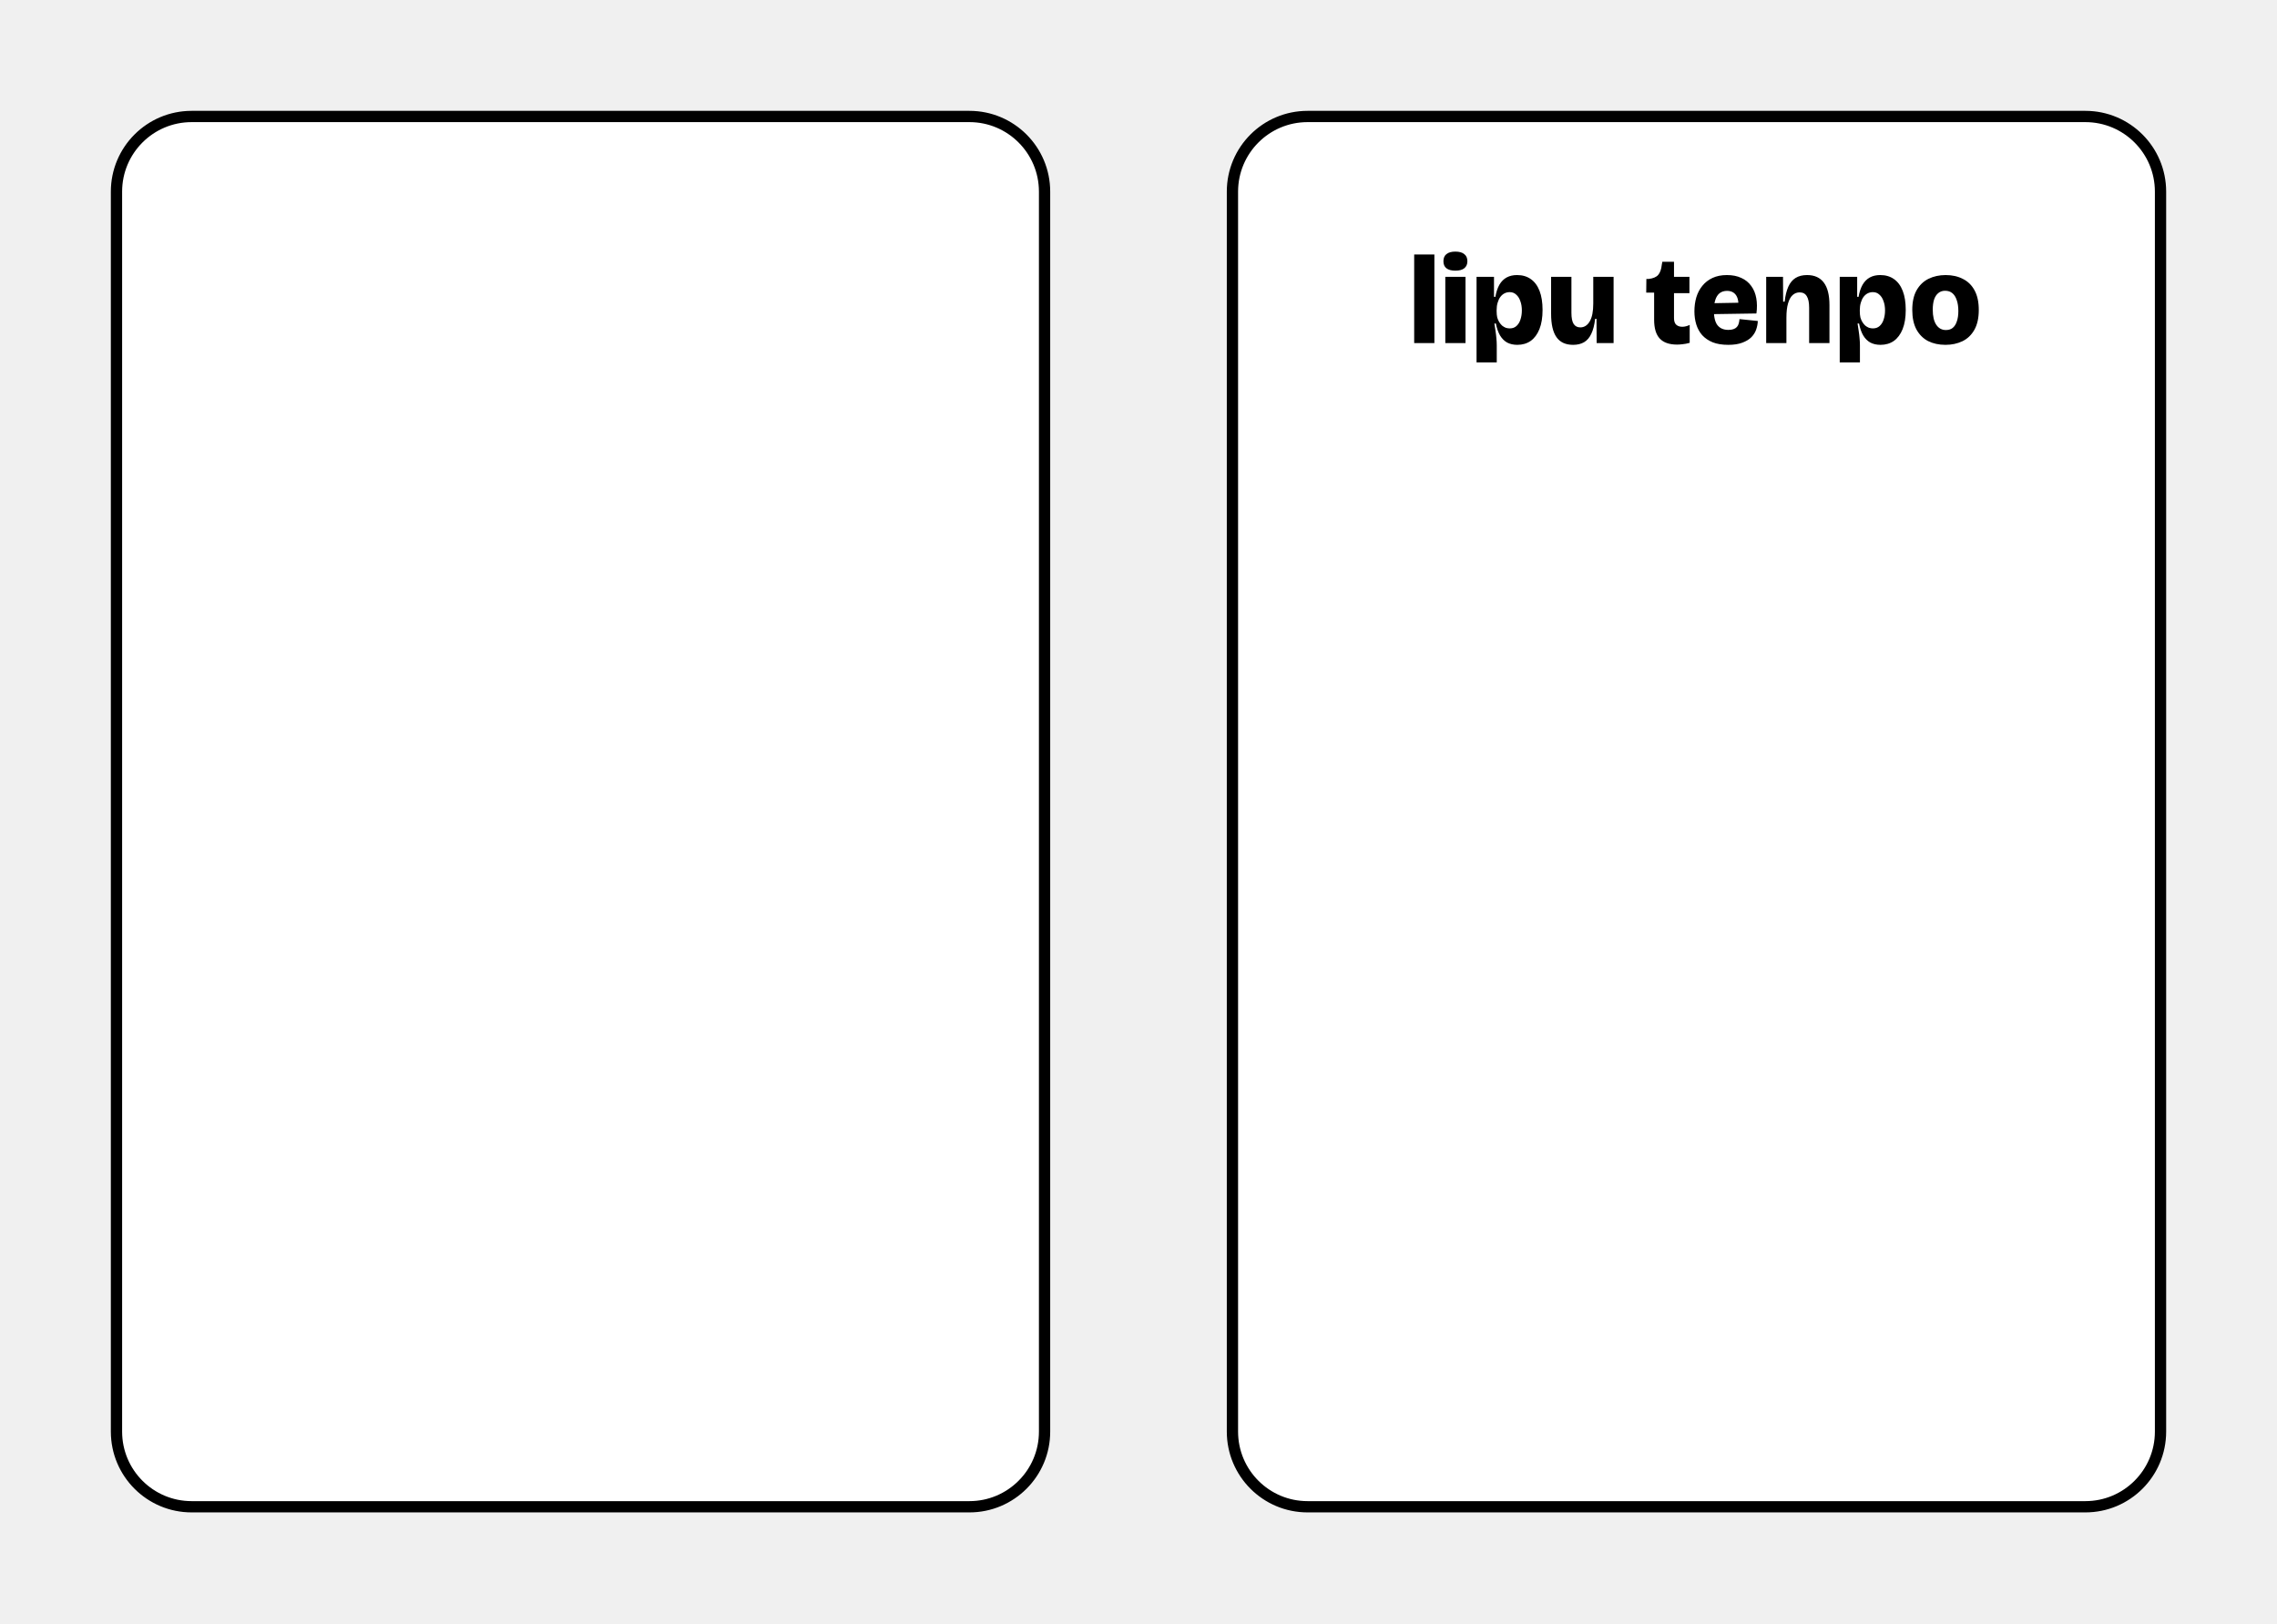
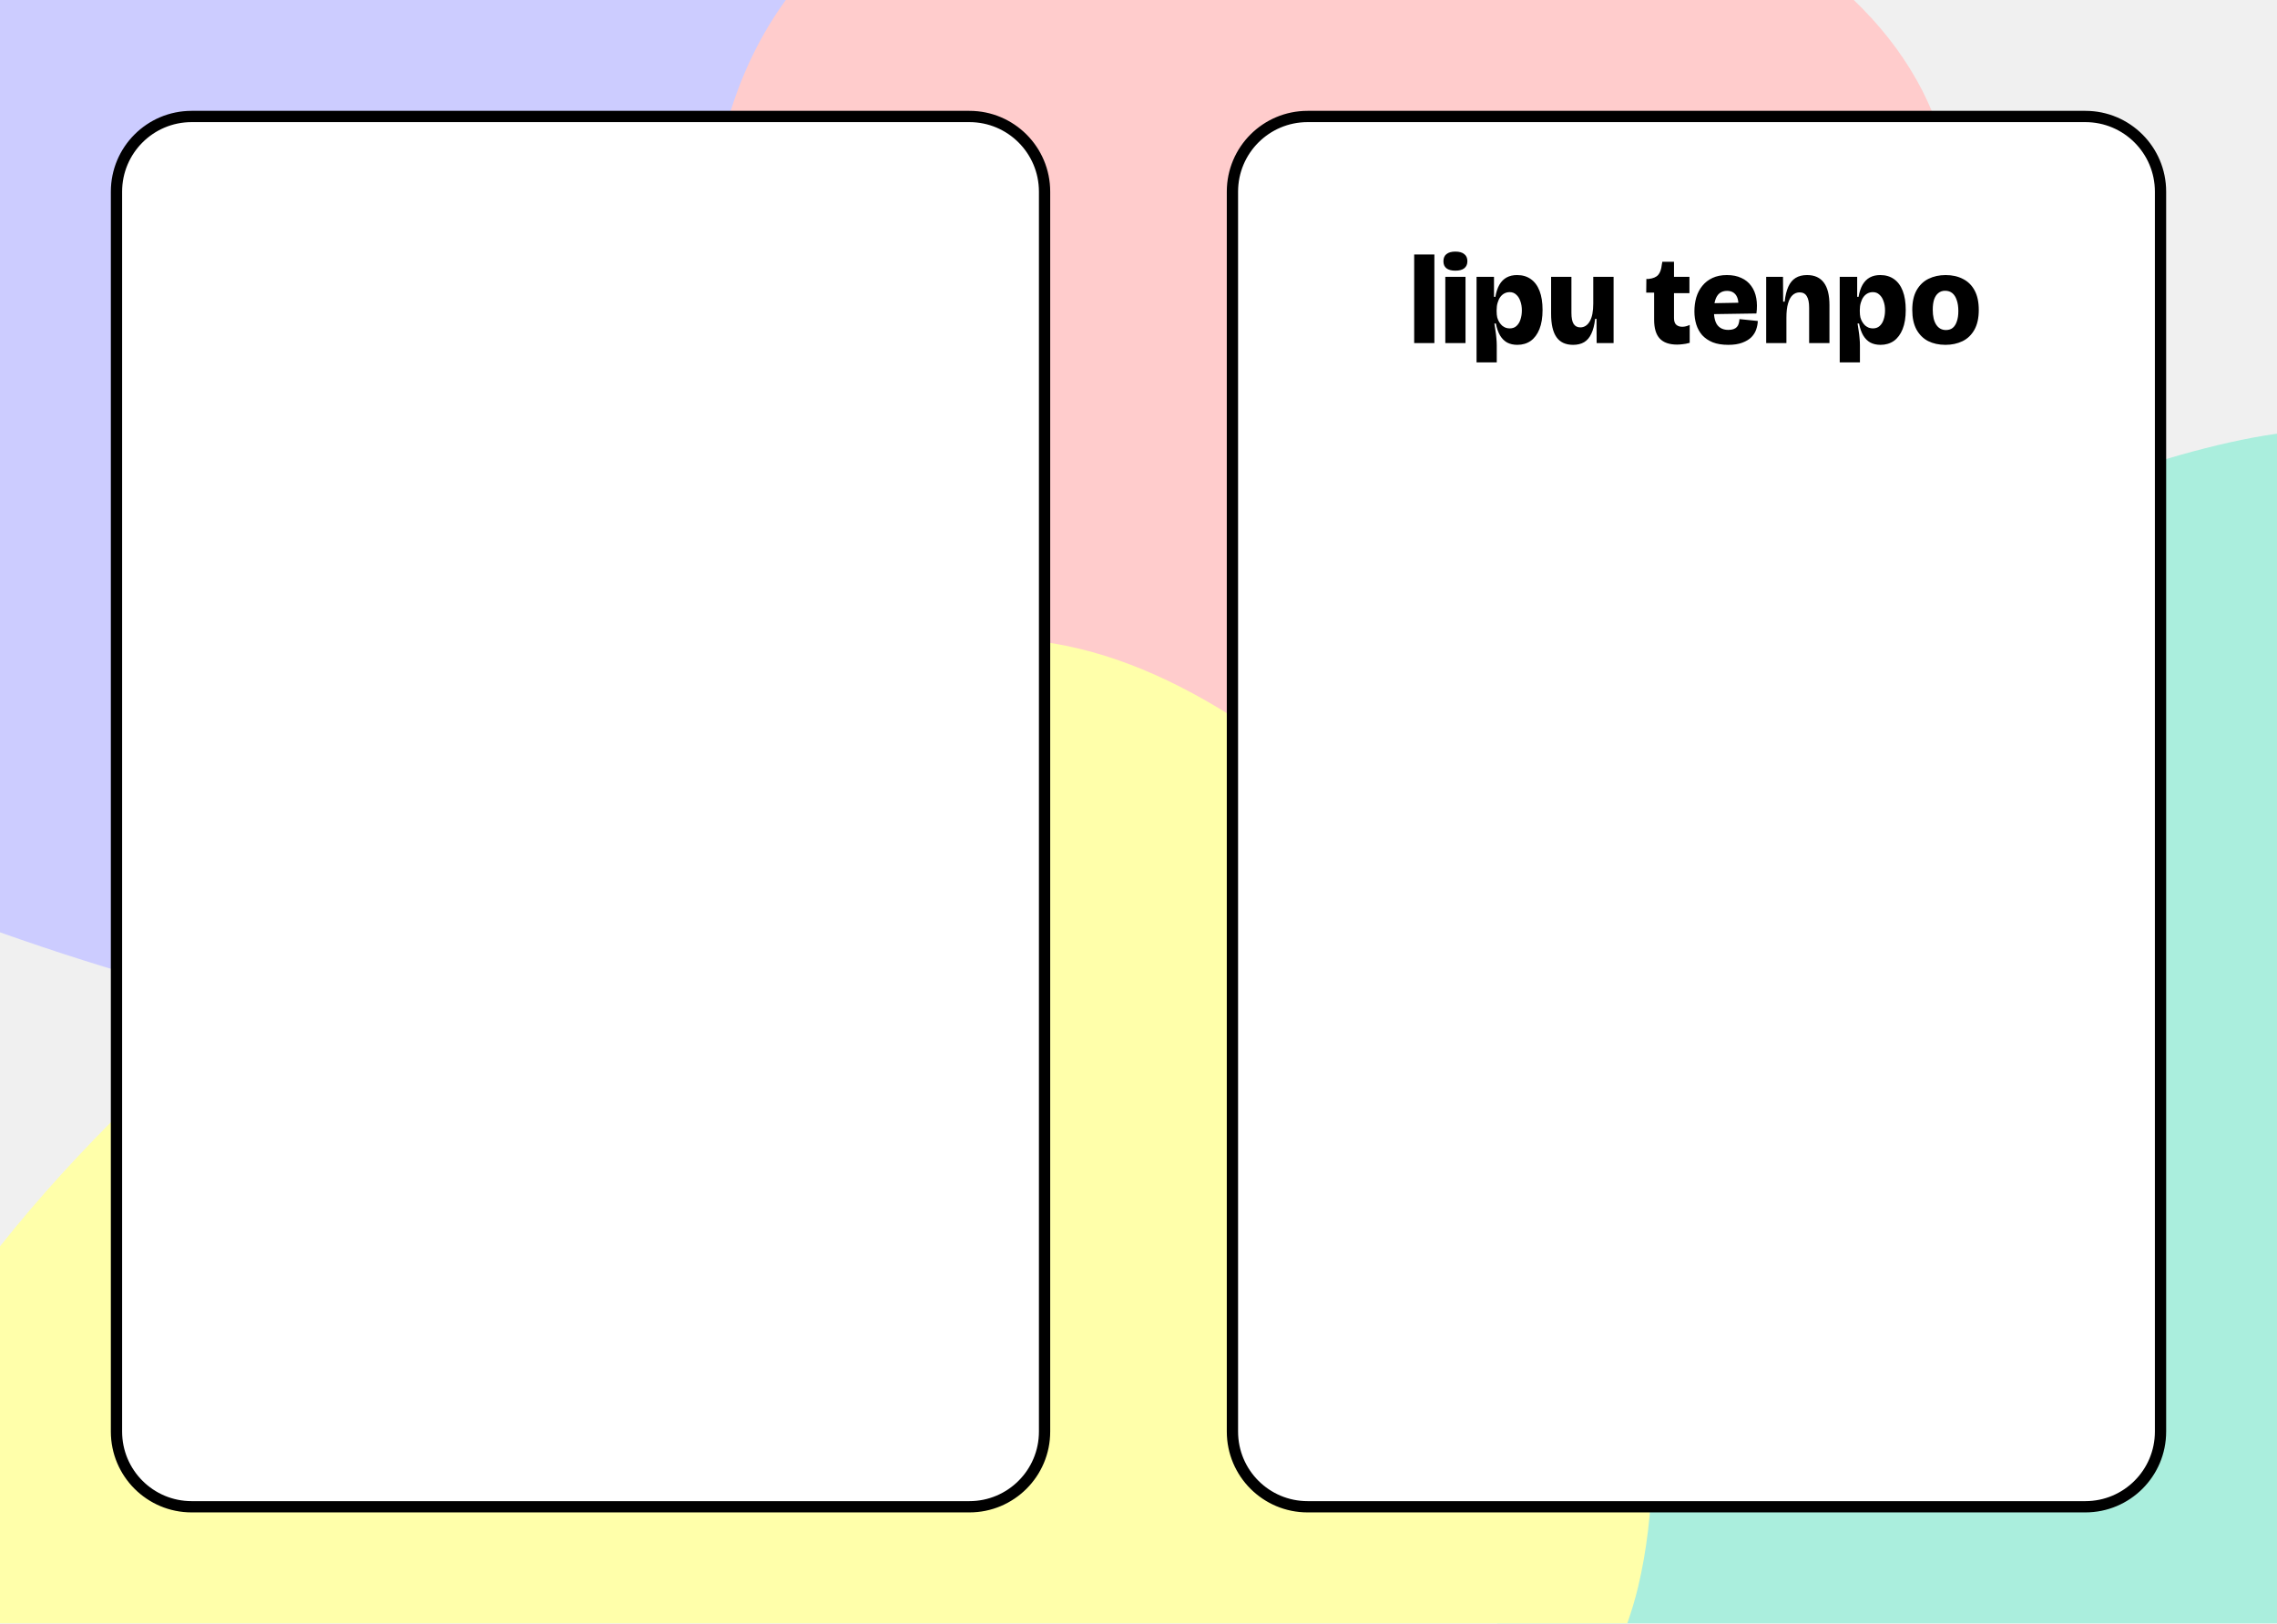
<svg xmlns="http://www.w3.org/2000/svg" width="303mm" height="216mm" viewBox="0 0 303 216" version="1.1" id="svg5" xml:space="preserve">
  <defs id="defs2" />
  <g id="layer1" transform="translate(-899.2266,265.6201)">
+     <path id="path5" style="fill:#ccccff;stroke:none;stroke-width:0.199px;stroke-linecap:butt;stroke-linejoin:miter;stroke-opacity:1" d="M 916.528 -272.402 L 916.528 -204.438 C 947.737 -198.593 976.576 -195.345 998.434 -199.746 C 1031.691 -206.443 1048.826 -230.804 1054.084 -247.564 C 1057.683 -259.036 1055.71 -266.944 1047.178 -272.402 L 916.528 -272.402 z " transform="matrix(0.9681057,0,0,1.825418,11.93043,231.6269)" />
+     <path id="path4" style="fill:#aaeedd;stroke:none;stroke-width:0.265px;stroke-linecap:butt;stroke-linejoin:miter;stroke-opacity:1" d="M 1236.219 -283.161 C 1227.905 -281.997 1218.969 -279.096 1210.345 -276.322 C 1187.194 -268.875 1166.306 -262.382 1147.472 -260.675 C 1128.639 -258.968 1111.861 -262.048 1102.051 -249.152 C 1092.242 -236.257 1089.402 -207.386 1099.312 -178.315 C 1105.867 -159.084 1118.016 -139.793 1132.458 -124.868 L 1236.219 -124.868 L 1236.219 -283.161 z " transform="translate(-33.99276,75.248)" />
+     <path id="path3" style="fill:#ffcccc;stroke:none;stroke-width:0.247px;stroke-linecap:butt;stroke-linejoin:miter;stroke-opacity:1" d="M 1002.512 -265.62 C 990.807 -247.156 991.419 -219.908 1000.101 -196.128 C 1010.889 -166.582 1034.12 -142.402 1062.262 -147.349 C 1090.404 -152.296 1123.455 -186.368 1134.119 -215.207 C 1141.501 -235.169 1138.149 -252.618 1126.331 -265.62 L 1002.512 -265.62 z " transform="matrix(1.147778,0,0,1,-146.8687,0)" />
+     <path id="path1" style="fill:#ffffaa;stroke:none;stroke-width:0.265px;stroke-linecap:butt;stroke-linejoin:miter;stroke-opacity:1" d="M 1029.402 -180.711 C 1020.125 -180.483 1010.156 -177.912 998.335 -173.154 C 974.692 -163.639 943.639 -145.378 916.276 -118.569 C 910.221 -112.636 904.389 -106.276 899.227 -99.774 L 899.227 -49.62 L 1115.774 -49.62 C 1116.316 -51.176 1116.807 -52.768 1117.205 -54.438 C 1121.758 -73.528 1118.071 -100.029 1106.237 -122.892 C 1094.403 -145.755 1074.422 -164.98 1056.316 -174.209 C 1047.263 -178.823 1038.678 -180.938 1029.402 -180.711 z " />
    <rect style="fill:#ffffff;stroke:#000000;stroke-width:1.5;stroke-linecap:round;stroke-linejoin:round;stroke-dasharray:none;paint-order:fill markers stroke" id="rect8" width="123.5" height="185" x="914.727" y="-250.12" ry="10" />
    <rect style="fill:#ffffff;stroke:#000000;stroke-width:1.5;stroke-linecap:round;stroke-linejoin:round;stroke-dasharray:none;paint-order:fill markers stroke" id="rect9" width="123.5" height="185" x="1063.227" y="-250.12" ry="10" />
    <path d="m 1087.412,-219.967 v -11.79 h 2.688 v 11.79 z m 4.141,0 v -8.817 h 2.689 v 8.817 z m 1.336,-9.636 q -0.768,0 -1.185,-0.317 -0.401,-0.317 -0.401,-0.935 0,-0.635 0.401,-0.952 0.417,-0.334 1.185,-0.334 0.785,0 1.186,0.334 0.417,0.317 0.417,0.952 0,0.601 -0.417,0.935 -0.401,0.317 -1.186,0.317 z m 2.822,12.207 v -7.849 -3.54 h 2.322 v 2.655 l 0.183,0.017 q 0.167,-0.969 0.535,-1.62 0.384,-0.651 0.968,-0.969 0.585,-0.317 1.386,-0.317 1.069,0 1.82,0.534 0.769,0.534 1.169,1.57 0.401,1.035 0.401,2.538 0,1.52 -0.417,2.555 -0.418,1.035 -1.169,1.57 -0.752,0.518 -1.77,0.518 -0.769,0 -1.353,-0.301 -0.568,-0.317 -0.952,-0.952 -0.367,-0.634 -0.551,-1.586 h -0.2 q 0.08,0.468 0.15,0.985 0.08,0.501 0.117,0.985 0.05,0.484 0.05,0.935 v 2.271 z m 4.426,-4.526 q 0.534,0 0.885,-0.317 0.367,-0.334 0.534,-0.868 0.184,-0.551 0.184,-1.202 0,-0.701 -0.201,-1.236 -0.183,-0.551 -0.551,-0.868 -0.35,-0.334 -0.868,-0.334 -0.384,0 -0.701,0.167 -0.318,0.167 -0.551,0.484 -0.218,0.301 -0.351,0.751 -0.134,0.434 -0.134,0.985 v 0.167 q 0,0.451 0.08,0.818 0.1,0.351 0.267,0.618 0.167,0.267 0.384,0.468 0.234,0.184 0.484,0.284 0.267,0.084 0.535,0.084 z m 8.416,2.188 q -1.486,0 -2.204,-1.019 -0.718,-1.019 -0.718,-3.123 v -4.91 h 2.705 v 4.793 q 0,1.035 0.301,1.486 0.3,0.451 0.885,0.451 0.384,0 0.701,-0.2 0.317,-0.2 0.551,-0.601 0.234,-0.401 0.351,-0.985 0.117,-0.601 0.117,-1.386 v -3.557 h 2.705 v 4.96 3.858 h -2.254 l -0.02,-3.223 h -0.184 q -0.133,1.202 -0.501,1.97 -0.35,0.768 -0.968,1.136 -0.601,0.351 -1.47,0.351 z m 13.844,-0.033 q -1.553,0 -2.305,-0.802 -0.751,-0.801 -0.751,-2.505 v -3.607 h -1.052 l 0.02,-1.82 h 0.3 q 0.885,-0.1 1.269,-0.534 0.384,-0.434 0.485,-1.369 l 0.07,-0.384 h 1.553 v 2.004 h 2.054 v 2.171 h -2.054 v 3.323 q 0,0.618 0.301,0.885 0.301,0.267 0.802,0.267 0.25,0 0.501,-0.067 0.267,-0.067 0.484,-0.184 v 2.388 q -0.534,0.15 -0.952,0.184 -0.401,0.05 -0.718,0.05 z m 6.813,0.033 q -1.219,0 -2.07,-0.334 -0.852,-0.351 -1.403,-0.952 -0.535,-0.618 -0.785,-1.419 -0.251,-0.818 -0.251,-1.753 0,-0.985 0.251,-1.854 0.267,-0.885 0.802,-1.536 0.534,-0.668 1.352,-1.052 0.818,-0.384 1.921,-0.384 1.118,0 1.92,0.384 0.818,0.367 1.319,1.069 0.501,0.685 0.668,1.62 0.167,0.935 0.02,2.037 l -6.546,0.1 v -1.453 l 4.642,-0.084 -0.534,0.802 q 0.1,-0.785 -0.05,-1.303 -0.151,-0.534 -0.518,-0.802 -0.351,-0.267 -0.902,-0.267 -0.601,0 -1.002,0.317 -0.384,0.317 -0.567,0.902 -0.184,0.585 -0.184,1.386 0,1.353 0.484,1.97 0.501,0.618 1.436,0.618 0.418,0 0.685,-0.1 0.284,-0.1 0.451,-0.284 0.184,-0.2 0.25,-0.468 0.08,-0.267 0.101,-0.585 l 2.438,0.251 q -0.02,0.568 -0.217,1.136 -0.184,0.551 -0.635,1.019 -0.451,0.451 -1.219,0.735 -0.752,0.284 -1.854,0.284 z m 5.043,-0.234 v -5.077 -3.741 h 2.238 l 0.02,3.307 h 0.2 q 0.134,-1.202 0.485,-1.987 0.35,-0.785 0.968,-1.169 0.618,-0.384 1.536,-0.384 1.47,0 2.221,1.002 0.752,0.985 0.752,3.006 v 5.043 h -2.705 v -4.709 q 0,-1.035 -0.318,-1.536 -0.3,-0.501 -0.951,-0.501 -0.535,0 -0.936,0.367 -0.384,0.351 -0.601,1.102 -0.217,0.735 -0.217,1.904 v 3.373 z m 9.786,2.572 v -7.849 -3.54 h 2.322 v 2.655 l 0.183,0.017 q 0.167,-0.969 0.535,-1.62 0.384,-0.651 0.968,-0.969 0.585,-0.317 1.386,-0.317 1.069,0 1.82,0.534 0.769,0.534 1.169,1.57 0.401,1.035 0.401,2.538 0,1.52 -0.417,2.555 -0.418,1.035 -1.169,1.57 -0.752,0.518 -1.77,0.518 -0.769,0 -1.353,-0.301 -0.568,-0.317 -0.952,-0.952 -0.367,-0.634 -0.551,-1.586 h -0.2 q 0.08,0.468 0.15,0.985 0.08,0.501 0.117,0.985 0.05,0.484 0.05,0.935 v 2.271 z m 4.426,-4.526 q 0.534,0 0.885,-0.317 0.367,-0.334 0.534,-0.868 0.184,-0.551 0.184,-1.202 0,-0.701 -0.201,-1.236 -0.183,-0.551 -0.551,-0.868 -0.35,-0.334 -0.868,-0.334 -0.384,0 -0.701,0.167 -0.318,0.167 -0.552,0.484 -0.217,0.301 -0.35,0.751 -0.134,0.434 -0.134,0.985 v 0.167 q 0,0.451 0.08,0.818 0.1,0.351 0.267,0.618 0.167,0.267 0.384,0.468 0.234,0.184 0.484,0.284 0.267,0.084 0.535,0.084 z m 9.635,2.188 q -1.302,0 -2.304,-0.501 -0.986,-0.518 -1.553,-1.553 -0.551,-1.035 -0.551,-2.588 0,-1.587 0.567,-2.605 0.585,-1.036 1.587,-1.536 1.018,-0.501 2.288,-0.501 1.319,0 2.304,0.518 1.002,0.501 1.553,1.536 0.551,1.019 0.551,2.588 0,1.603 -0.584,2.639 -0.585,1.035 -1.587,1.52 -1.002,0.484 -2.271,0.484 z m 0.07,-1.97 q 0.551,0 0.902,-0.284 0.367,-0.301 0.551,-0.868 0.2,-0.568 0.2,-1.369 0,-0.868 -0.217,-1.47 -0.2,-0.601 -0.584,-0.918 -0.384,-0.317 -0.969,-0.317 -0.518,0 -0.885,0.3 -0.367,0.284 -0.568,0.852 -0.183,0.568 -0.183,1.369 0,1.302 0.467,2.004 0.468,0.701 1.286,0.701 z" id="path12" style="font-weight:800;font-size:16.699px;line-height:0.85;font-family:'Bricolage Grotesque 72pt';-inkscape-font-specification:'Bricolage Grotesque 72pt, Ultra-Bold';font-variant-numeric:oldstyle-nums;stroke-width:0.265" aria-label="lipu tenpo" />
  </g>
</svg>
